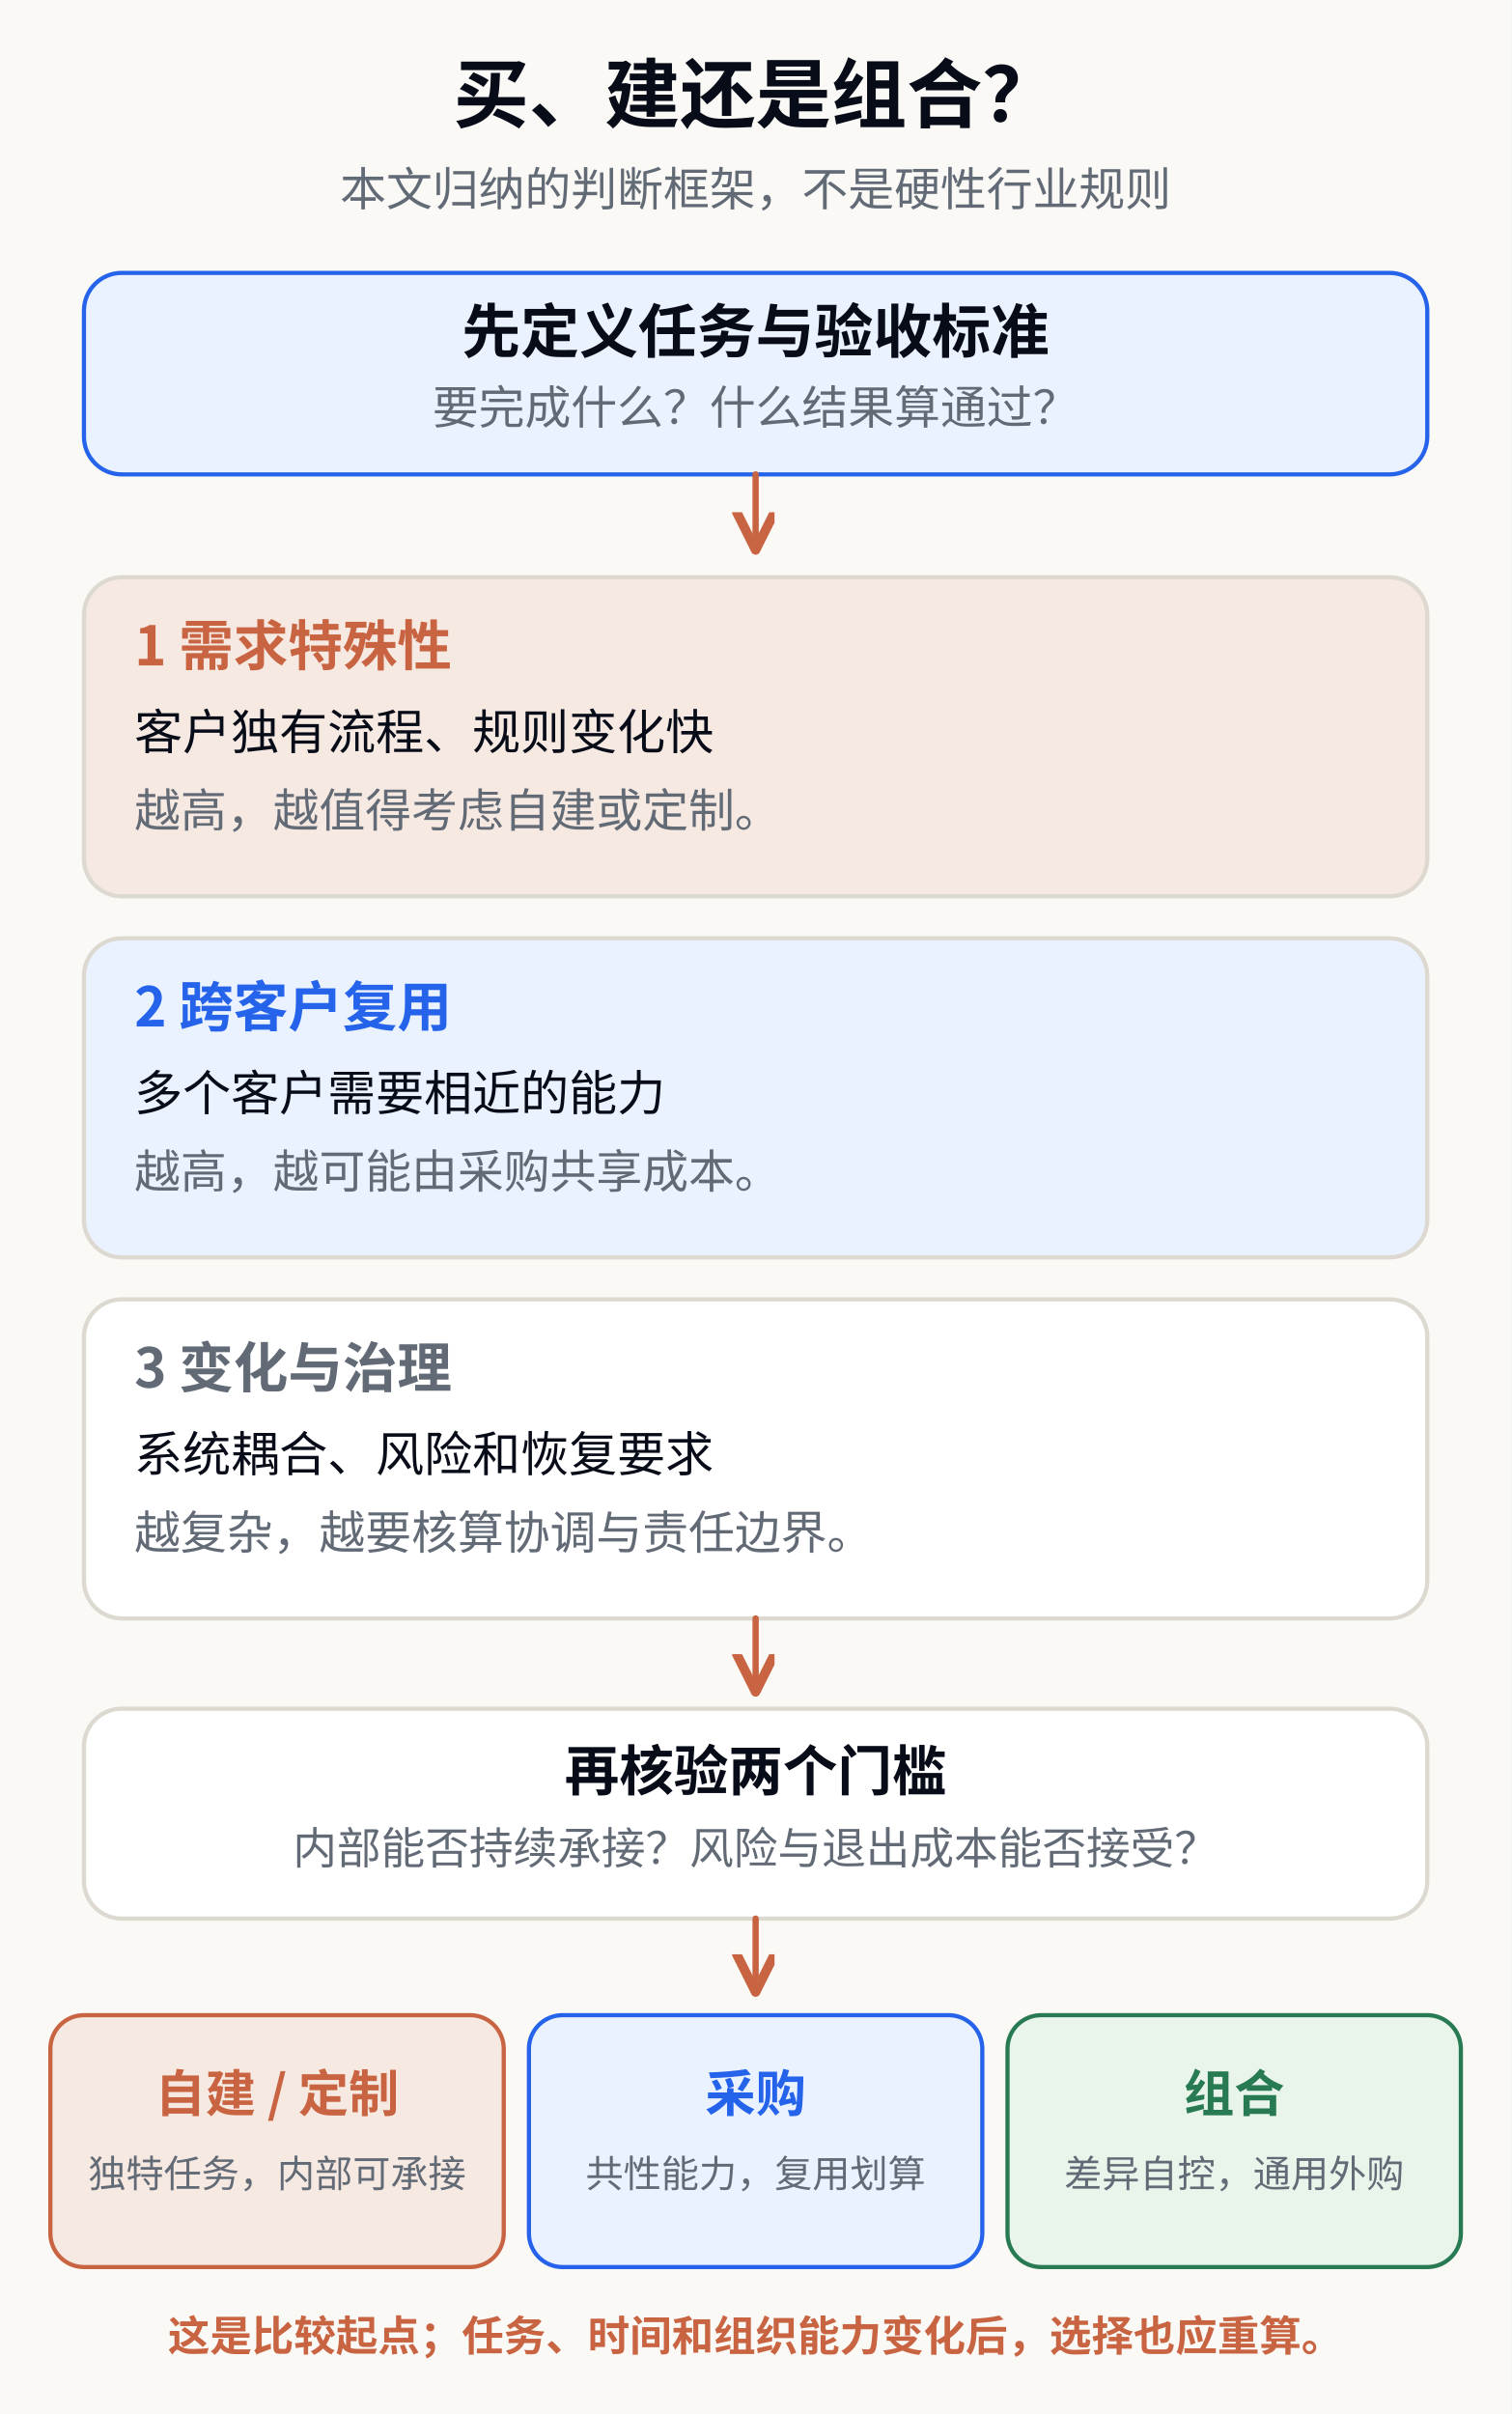
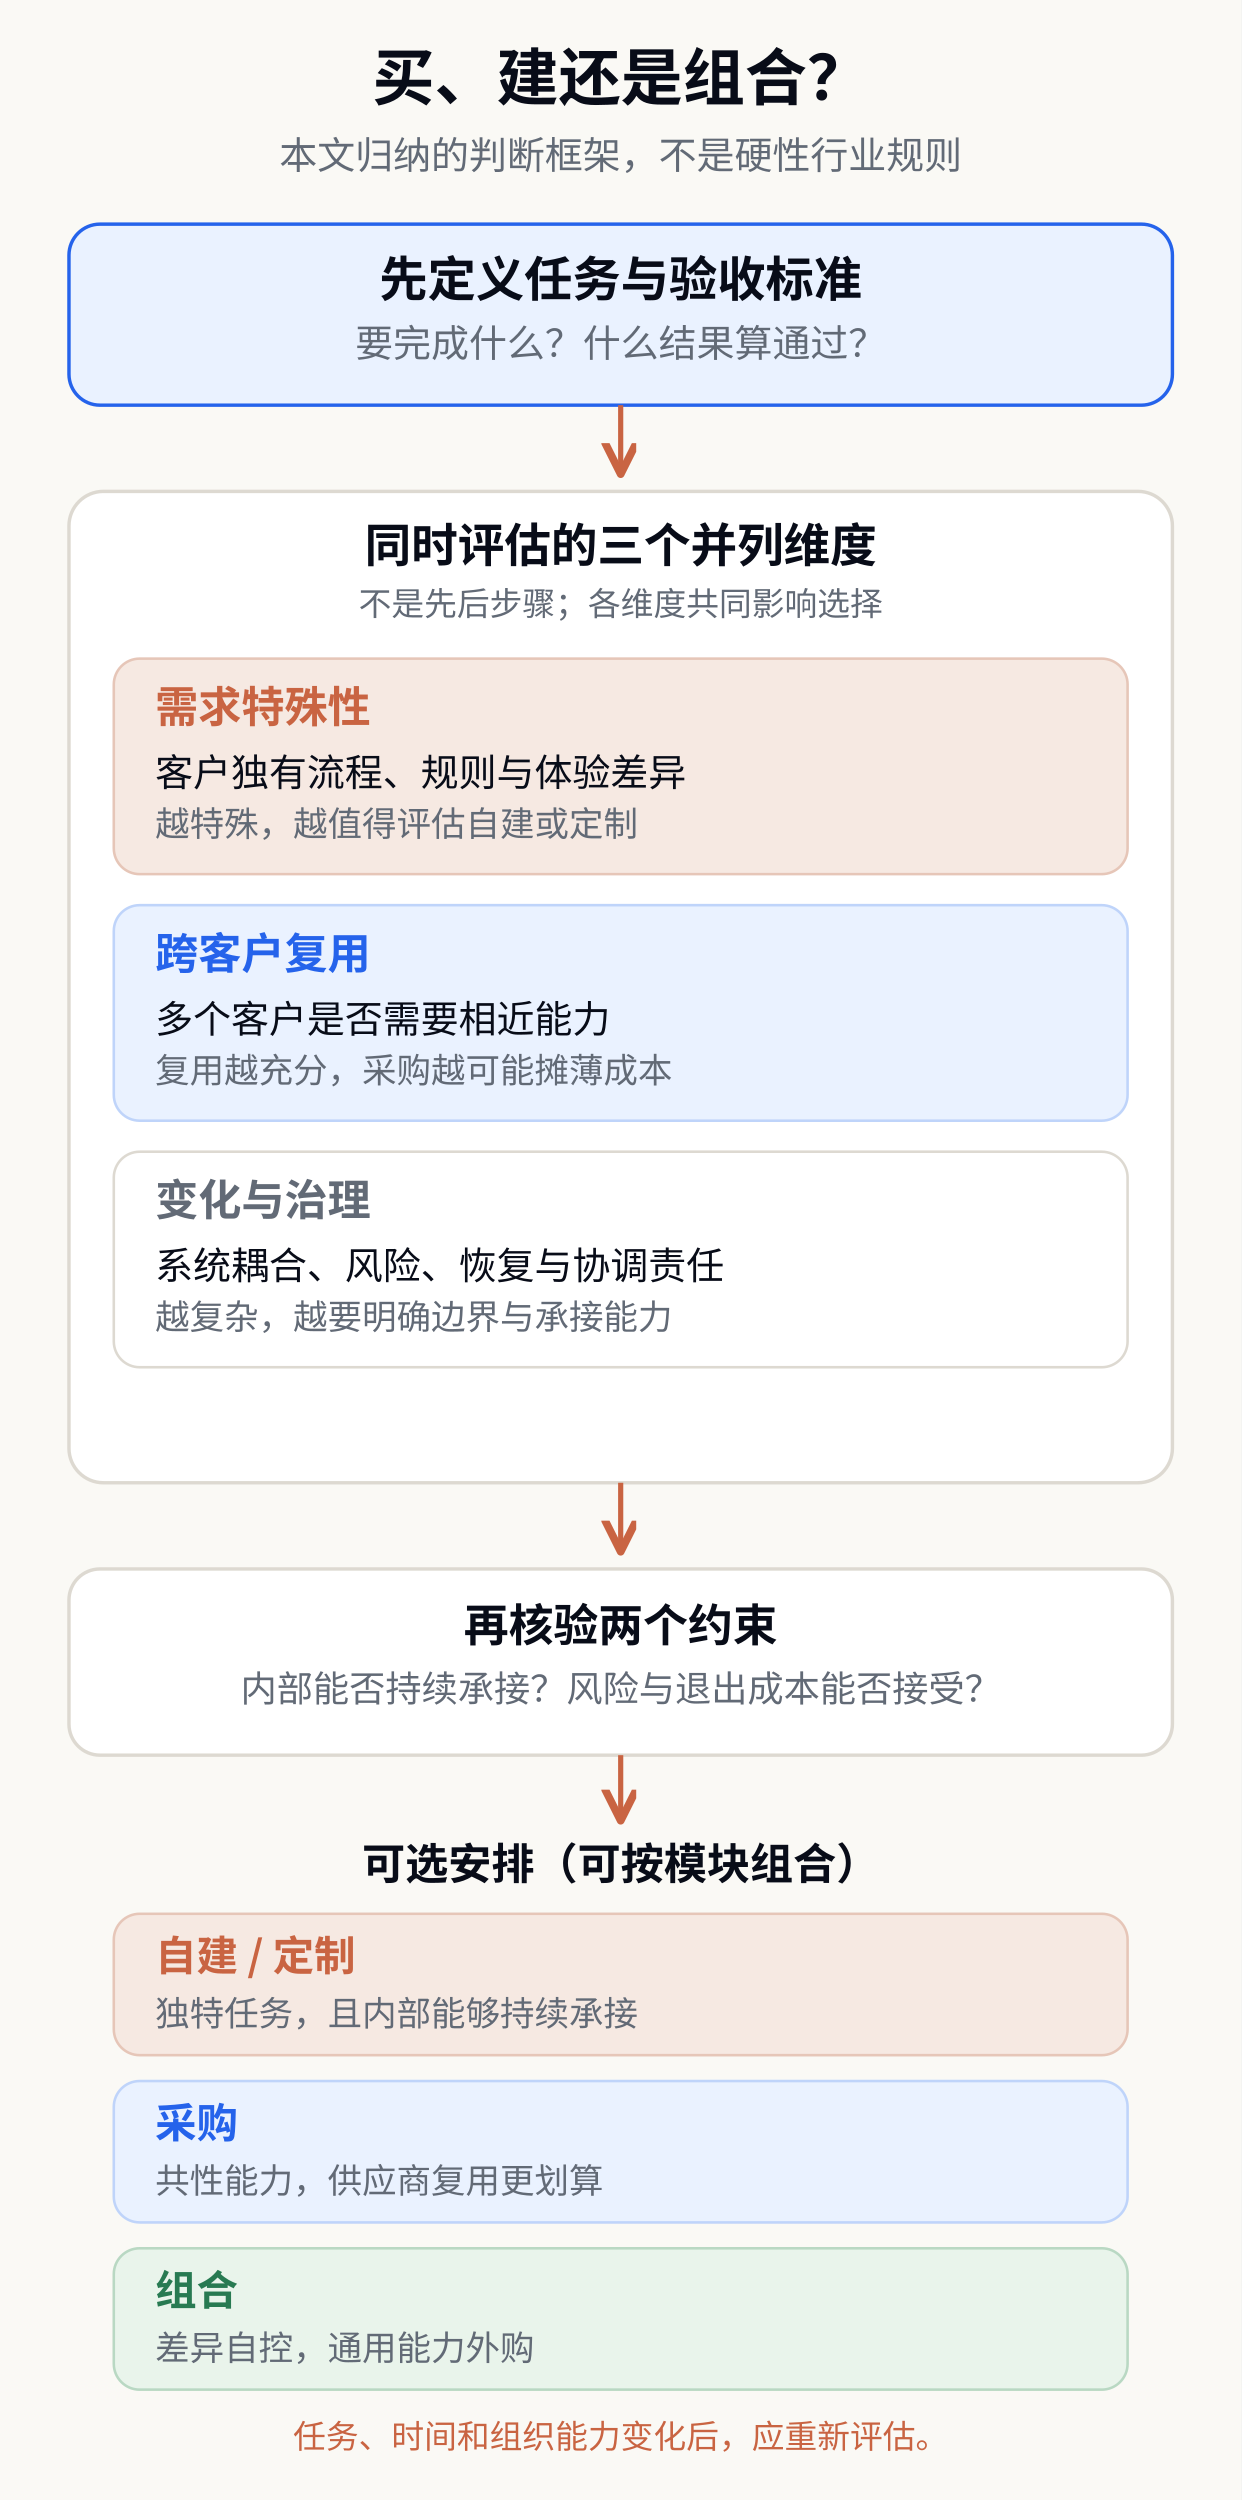
- <svg xmlns="http://www.w3.org/2000/svg" width="720" height="1150" viewBox="0 0 720 1150" role="img" aria-labelledby="title desc">
+ <svg xmlns="http://www.w3.org/2000/svg" width="720" height="1450" viewBox="0 0 720 1450" role="img" aria-labelledby="title desc">
  <defs>
    <marker id="arrow" markerWidth="8" markerHeight="8" refX="6" refY="3" orient="auto">
      <path d="M0,0 L6,3 L0,6" fill="none" stroke="#c96442" stroke-width="1.5" stroke-linecap="round" stroke-linejoin="round" />
    </marker>
  </defs>
  <rect width="100%" height="100%" fill="#faf9f5" />
-   <g>
-     <text x="360" y="58" font-family="'Noto Sans CJK SC','PingFang SC','Microsoft YaHei',sans-serif" font-size="36" font-weight="700" fill="#080c18" text-anchor="middle">买、建还是组合？</text>
-     <text x="360" y="98" font-family="'Noto Sans CJK SC','PingFang SC','Microsoft YaHei',sans-serif" font-size="22" font-weight="400" fill="#626a76" text-anchor="middle">本文归纳的判断框架，不是硬性行业规则</text>
-     <rect x="40" y="130" width="640" height="96" rx="18" fill="#eaf2ff" stroke="#2563eb" stroke-width="2" />
-     <text x="360" y="168" font-family="'Noto Sans CJK SC','PingFang SC','Microsoft YaHei',sans-serif" font-size="28" font-weight="700" fill="#080c18" text-anchor="middle">先定义任务与验收标准</text>
-     <text x="360" y="202" font-family="'Noto Sans CJK SC','PingFang SC','Microsoft YaHei',sans-serif" font-size="22" font-weight="400" fill="#626a76" text-anchor="middle">要完成什么？什么结果算通过？</text>
-     <path d="M360 226 L360 262" fill="none" stroke="#c96442" stroke-width="3" stroke-linecap="round" marker-end="url(#arrow)" />
-     <rect x="40" y="275" width="640" height="152" rx="18" fill="#f6e9e2" stroke="#ddd9d1" stroke-width="2" />
-     <text x="64" y="317" font-family="'Noto Sans CJK SC','PingFang SC','Microsoft YaHei',sans-serif" font-size="26" font-weight="700" fill="#c96442" text-anchor="start">1  需求特殊性</text>
-     <text x="64" y="357" font-family="'Noto Sans CJK SC','PingFang SC','Microsoft YaHei',sans-serif" font-size="23" font-weight="500" fill="#080c18" text-anchor="start">客户独有流程、规则变化快</text>
-     <text x="64" y="394" font-family="'Noto Sans CJK SC','PingFang SC','Microsoft YaHei',sans-serif" font-size="22" font-weight="400" fill="#626a76" text-anchor="start">越高，越值得考虑自建或定制。</text>
-     <rect x="40" y="447" width="640" height="152" rx="18" fill="#eaf2ff" stroke="#ddd9d1" stroke-width="2" />
-     <text x="64" y="489" font-family="'Noto Sans CJK SC','PingFang SC','Microsoft YaHei',sans-serif" font-size="26" font-weight="700" fill="#2563eb" text-anchor="start">2  跨客户复用</text>
-     <text x="64" y="529" font-family="'Noto Sans CJK SC','PingFang SC','Microsoft YaHei',sans-serif" font-size="23" font-weight="500" fill="#080c18" text-anchor="start">多个客户需要相近的能力</text>
-     <text x="64" y="566" font-family="'Noto Sans CJK SC','PingFang SC','Microsoft YaHei',sans-serif" font-size="22" font-weight="400" fill="#626a76" text-anchor="start">越高，越可能由采购共享成本。</text>
-     <rect x="40" y="619" width="640" height="152" rx="18" fill="#ffffff" stroke="#ddd9d1" stroke-width="2" />
-     <text x="64" y="661" font-family="'Noto Sans CJK SC','PingFang SC','Microsoft YaHei',sans-serif" font-size="26" font-weight="700" fill="#626a76" text-anchor="start">3  变化与治理</text>
-     <text x="64" y="701" font-family="'Noto Sans CJK SC','PingFang SC','Microsoft YaHei',sans-serif" font-size="23" font-weight="500" fill="#080c18" text-anchor="start">系统耦合、风险和恢复要求</text>
-     <text x="64" y="738" font-family="'Noto Sans CJK SC','PingFang SC','Microsoft YaHei',sans-serif" font-size="22" font-weight="400" fill="#626a76" text-anchor="start">越复杂，越要核算协调与责任边界。</text>
-     <path d="M360 771 L360 806" fill="none" stroke="#c96442" stroke-width="3" stroke-linecap="round" marker-end="url(#arrow)" />
-     <rect x="40" y="814" width="640" height="100" rx="18" fill="#ffffff" stroke="#ddd9d1" stroke-width="2" />
-     <text x="360" y="853" font-family="'Noto Sans CJK SC','PingFang SC','Microsoft YaHei',sans-serif" font-size="26" font-weight="700" fill="#080c18" text-anchor="middle">再核验两个门槛</text>
-     <text x="360" y="888" font-family="'Noto Sans CJK SC','PingFang SC','Microsoft YaHei',sans-serif" font-size="21" font-weight="400" fill="#626a76" text-anchor="middle">内部能否持续承接？风险与退出成本能否接受？</text>
-     <path d="M360 914 L360 949" fill="none" stroke="#c96442" stroke-width="3" stroke-linecap="round" marker-end="url(#arrow)" />
-     <rect x="24" y="960" width="216" height="120" rx="16" fill="#f6e9e2" stroke="#c96442" stroke-width="2" />
-     <text x="132" y="1006" font-family="'Noto Sans CJK SC','PingFang SC','Microsoft YaHei',sans-serif" font-size="24" font-weight="700" fill="#c96442" text-anchor="middle">自建 / 定制</text>
-     <text x="132" y="1042" font-family="'Noto Sans CJK SC','PingFang SC','Microsoft YaHei',sans-serif" font-size="18" font-weight="400" fill="#626a76" text-anchor="middle">独特任务，内部可承接</text>
-     <rect x="252" y="960" width="216" height="120" rx="16" fill="#eaf2ff" stroke="#2563eb" stroke-width="2" />
-     <text x="360" y="1006" font-family="'Noto Sans CJK SC','PingFang SC','Microsoft YaHei',sans-serif" font-size="24" font-weight="700" fill="#2563eb" text-anchor="middle">采购</text>
-     <text x="360" y="1042" font-family="'Noto Sans CJK SC','PingFang SC','Microsoft YaHei',sans-serif" font-size="18" font-weight="400" fill="#626a76" text-anchor="middle">共性能力，复用划算</text>
-     <rect x="480" y="960" width="216" height="120" rx="16" fill="#e9f4eb" stroke="#287a52" stroke-width="2" />
-     <text x="588" y="1006" font-family="'Noto Sans CJK SC','PingFang SC','Microsoft YaHei',sans-serif" font-size="24" font-weight="700" fill="#287a52" text-anchor="middle">组合</text>
-     <text x="588" y="1042" font-family="'Noto Sans CJK SC','PingFang SC','Microsoft YaHei',sans-serif" font-size="18" font-weight="400" fill="#626a76" text-anchor="middle">差异自控，通用外购</text>
-     <text x="360" y="1120" font-family="'Noto Sans CJK SC','PingFang SC','Microsoft YaHei',sans-serif" font-size="20" font-weight="600" fill="#c96442" text-anchor="middle">这是比较起点；任务、时间和组织能力变化后，选择也应重算。</text>
+   <g font-family="'Noto Sans CJK SC','PingFang SC','Microsoft YaHei',sans-serif">
+     <text x="360" y="58" font-size="36" font-weight="700" fill="#080c18" text-anchor="middle">买、建还是组合？</text>
+     <text x="360" y="98" font-size="22" fill="#626a76" text-anchor="middle">本文归纳的判断框架，不是硬性行业规则</text>
+     <rect x="40" y="130" width="640" height="105" rx="18" fill="#eaf2ff" stroke="#2563eb" stroke-width="2" />
+     <text x="360" y="172" font-size="28" font-weight="700" fill="#080c18" text-anchor="middle">先定义任务与验收标准</text>
+     <text x="360" y="207" font-size="22" fill="#626a76" text-anchor="middle">要完成什么？什么结果算通过？</text>
+     <path d="M360 235 L360 275" fill="none" stroke="#c96442" stroke-width="3" marker-end="url(#arrow)" />
+     <rect x="40" y="285" width="640" height="575" rx="20" fill="#ffffff" stroke="#ddd9d1" stroke-width="2" />
+     <text x="360" y="326" font-size="27" font-weight="700" fill="#080c18" text-anchor="middle">同时评估的三个并列维度</text>
+     <text x="360" y="357" font-size="19" fill="#626a76" text-anchor="middle">不是先后步骤；各维度共同影响选择</text>
+     <rect x="66" y="382" width="588" height="125" rx="15" fill="#f6e9e2" stroke="#e6c6b8" stroke-width="1.5" />
+     <text x="90" y="419" font-size="25" font-weight="700" fill="#c96442">需求特殊性</text>
+     <text x="90" y="456" font-size="22" fill="#080c18">客户独有流程、规则与体验差异</text>
+     <text x="90" y="485" font-size="20" fill="#626a76">越特殊，越值得评估自建或定制</text>
+     <rect x="66" y="525" width="588" height="125" rx="15" fill="#eaf2ff" stroke="#bfd4fa" stroke-width="1.5" />
+     <text x="90" y="562" font-size="25" font-weight="700" fill="#2563eb">跨客户复用</text>
+     <text x="90" y="599" font-size="22" fill="#080c18">多个客户是否需要相近能力</text>
+     <text x="90" y="628" font-size="20" fill="#626a76">复用越充分，采购越可能摊薄成本</text>
+     <rect x="66" y="668" width="588" height="125" rx="15" fill="#ffffff" stroke="#ddd9d1" stroke-width="1.5" />
+     <text x="90" y="705" font-size="25" font-weight="700" fill="#626a76">变化与治理</text>
+     <text x="90" y="742" font-size="22" fill="#080c18">系统耦合、风险、恢复与协调责任</text>
+     <text x="90" y="771" font-size="20" fill="#626a76">越复杂，越要明确边界与承接能力</text>
+     <path d="M360 860 L360 900" fill="none" stroke="#c96442" stroke-width="3" marker-end="url(#arrow)" />
+     <rect x="40" y="910" width="640" height="108" rx="18" fill="#ffffff" stroke="#ddd9d1" stroke-width="2" />
+     <text x="360" y="952" font-size="26" font-weight="700" fill="#080c18" text-anchor="middle">再核验两个约束</text>
+     <text x="360" y="987" font-size="21" fill="#626a76" text-anchor="middle">内部能否持续承接？风险与退出成本能否接受？</text>
+     <path d="M360 1018 L360 1056" fill="none" stroke="#c96442" stroke-width="3" marker-end="url(#arrow)" />
+     <text x="360" y="1090" font-size="25" font-weight="700" fill="#080c18" text-anchor="middle">可选安排（可按模块组合）</text>
+     <rect x="66" y="1110" width="588" height="82" rx="15" fill="#f6e9e2" stroke="#e6c6b8" stroke-width="1.5" />
+     <text x="90" y="1143" font-size="24" font-weight="700" fill="#c96442">自建 / 定制</text>
+     <text x="90" y="1175" font-size="20" fill="#626a76">独特任务，且内部能够持续承接</text>
+     <rect x="66" y="1207" width="588" height="82" rx="15" fill="#eaf2ff" stroke="#bfd4fa" stroke-width="1.5" />
+     <text x="90" y="1240" font-size="24" font-weight="700" fill="#2563eb">采购</text>
+     <text x="90" y="1272" font-size="20" fill="#626a76">共性能力，供应商复用更划算</text>
+     <rect x="66" y="1304" width="588" height="82" rx="15" fill="#e9f4eb" stroke="#b9d8c3" stroke-width="1.5" />
+     <text x="90" y="1337" font-size="24" font-weight="700" fill="#287a52">组合</text>
+     <text x="90" y="1369" font-size="20" fill="#626a76">差异自控，通用能力外购</text>
+     <text x="360" y="1420" font-size="19" fill="#c96442" text-anchor="middle">任务、时间和组织能力变化后，应重新评估。</text>
  </g>
</svg>
